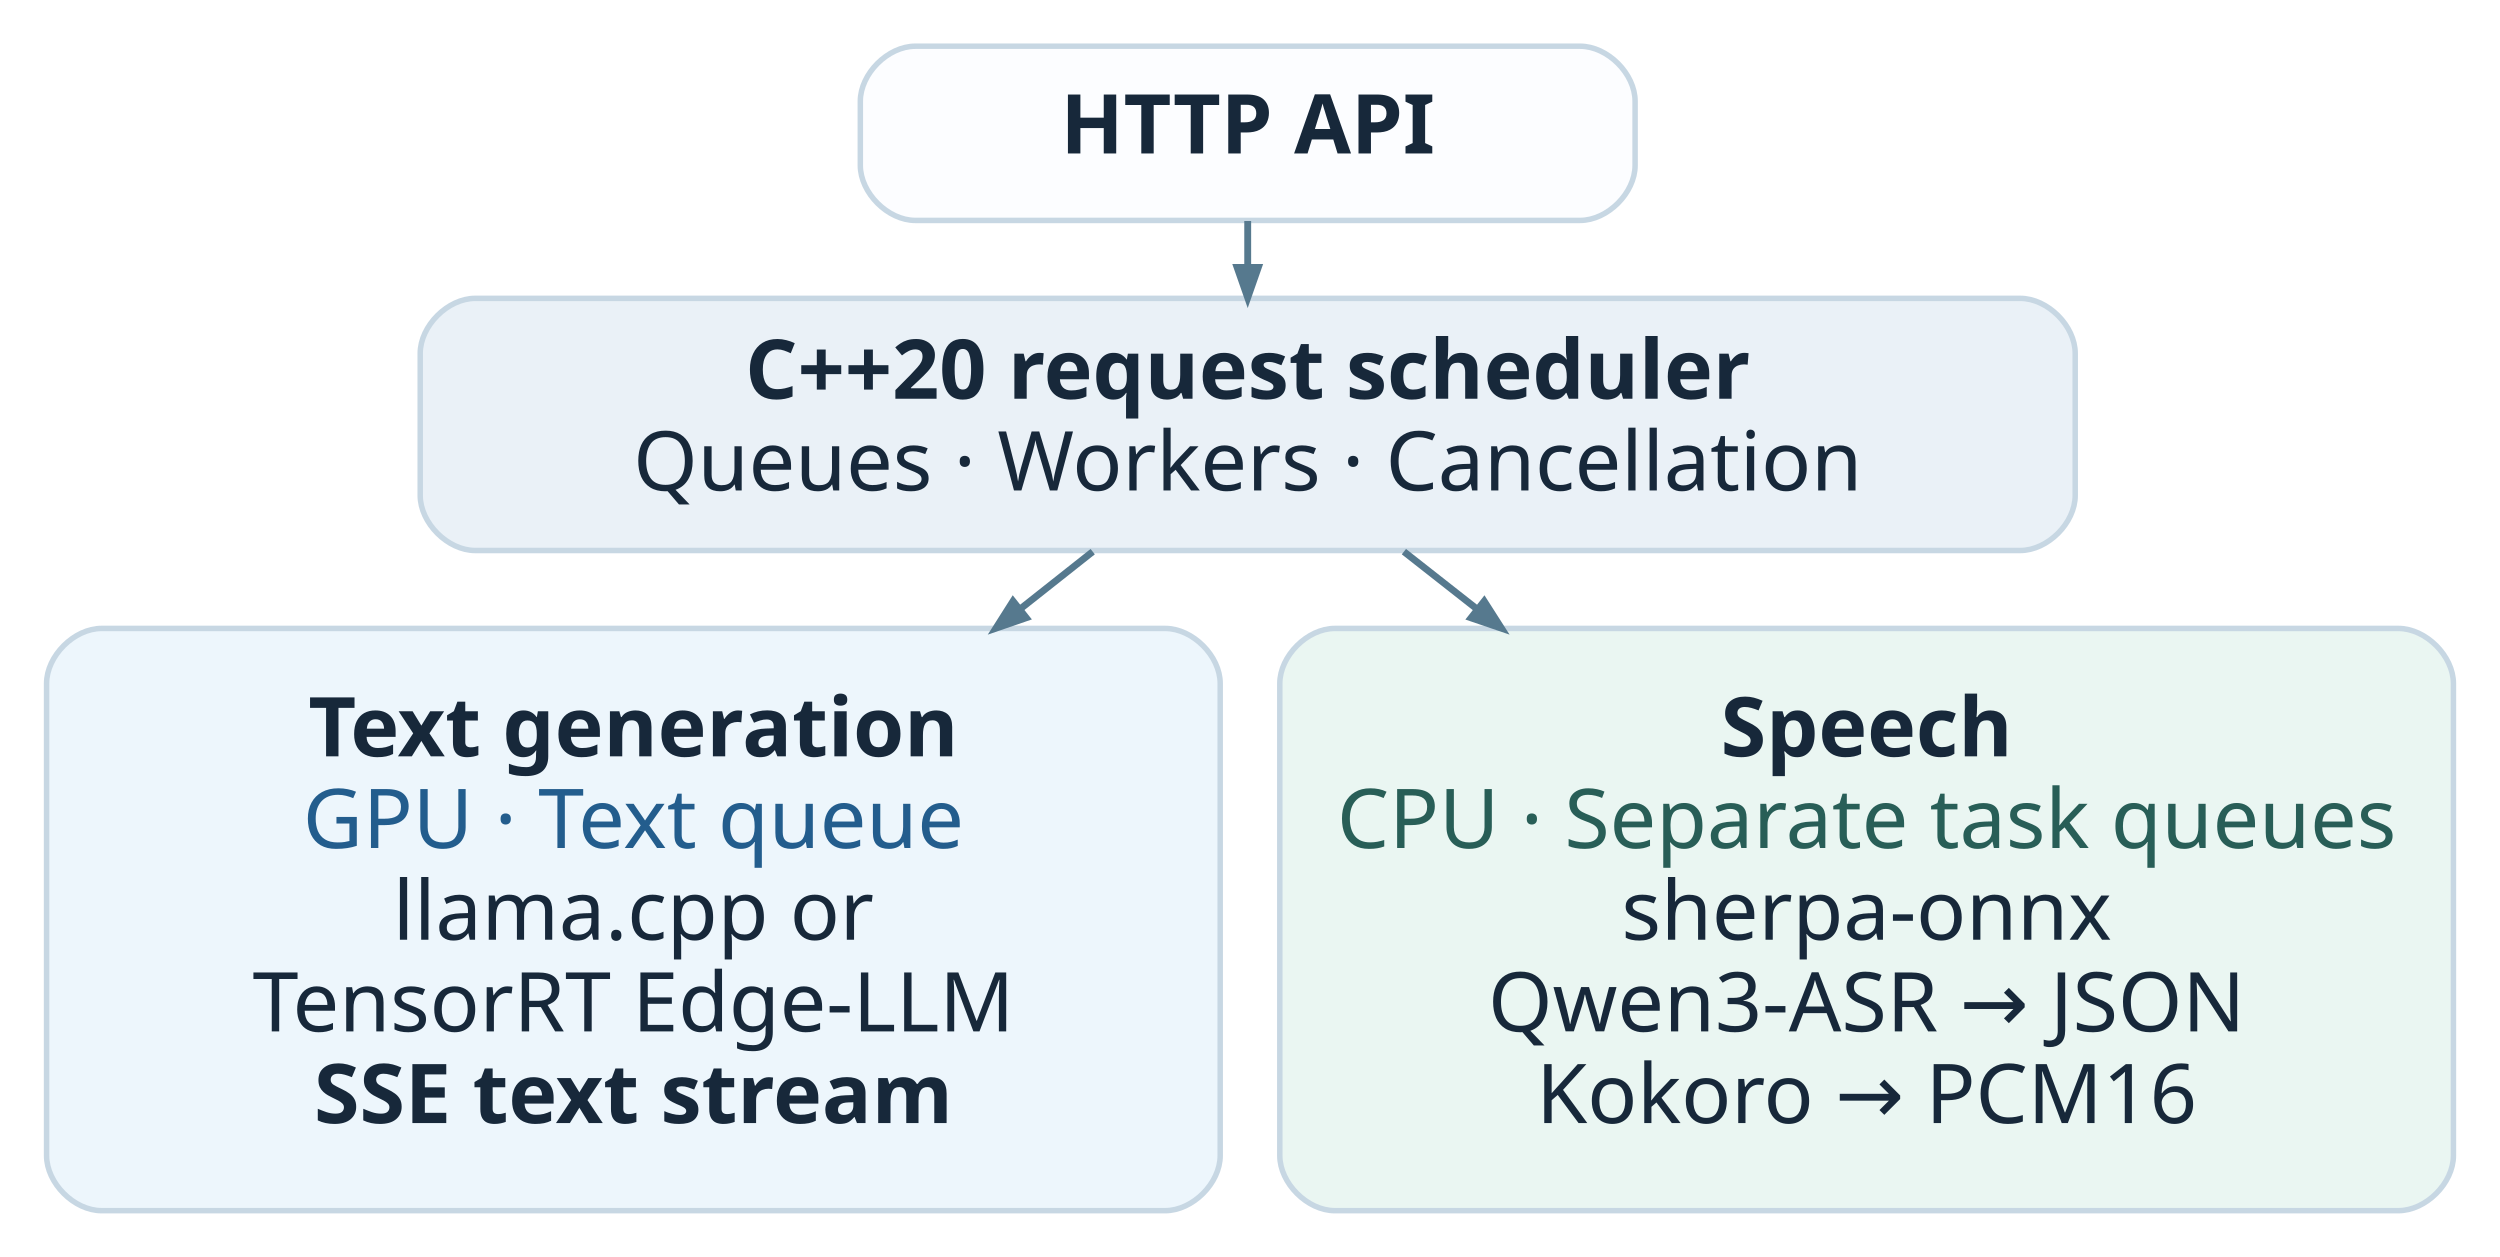
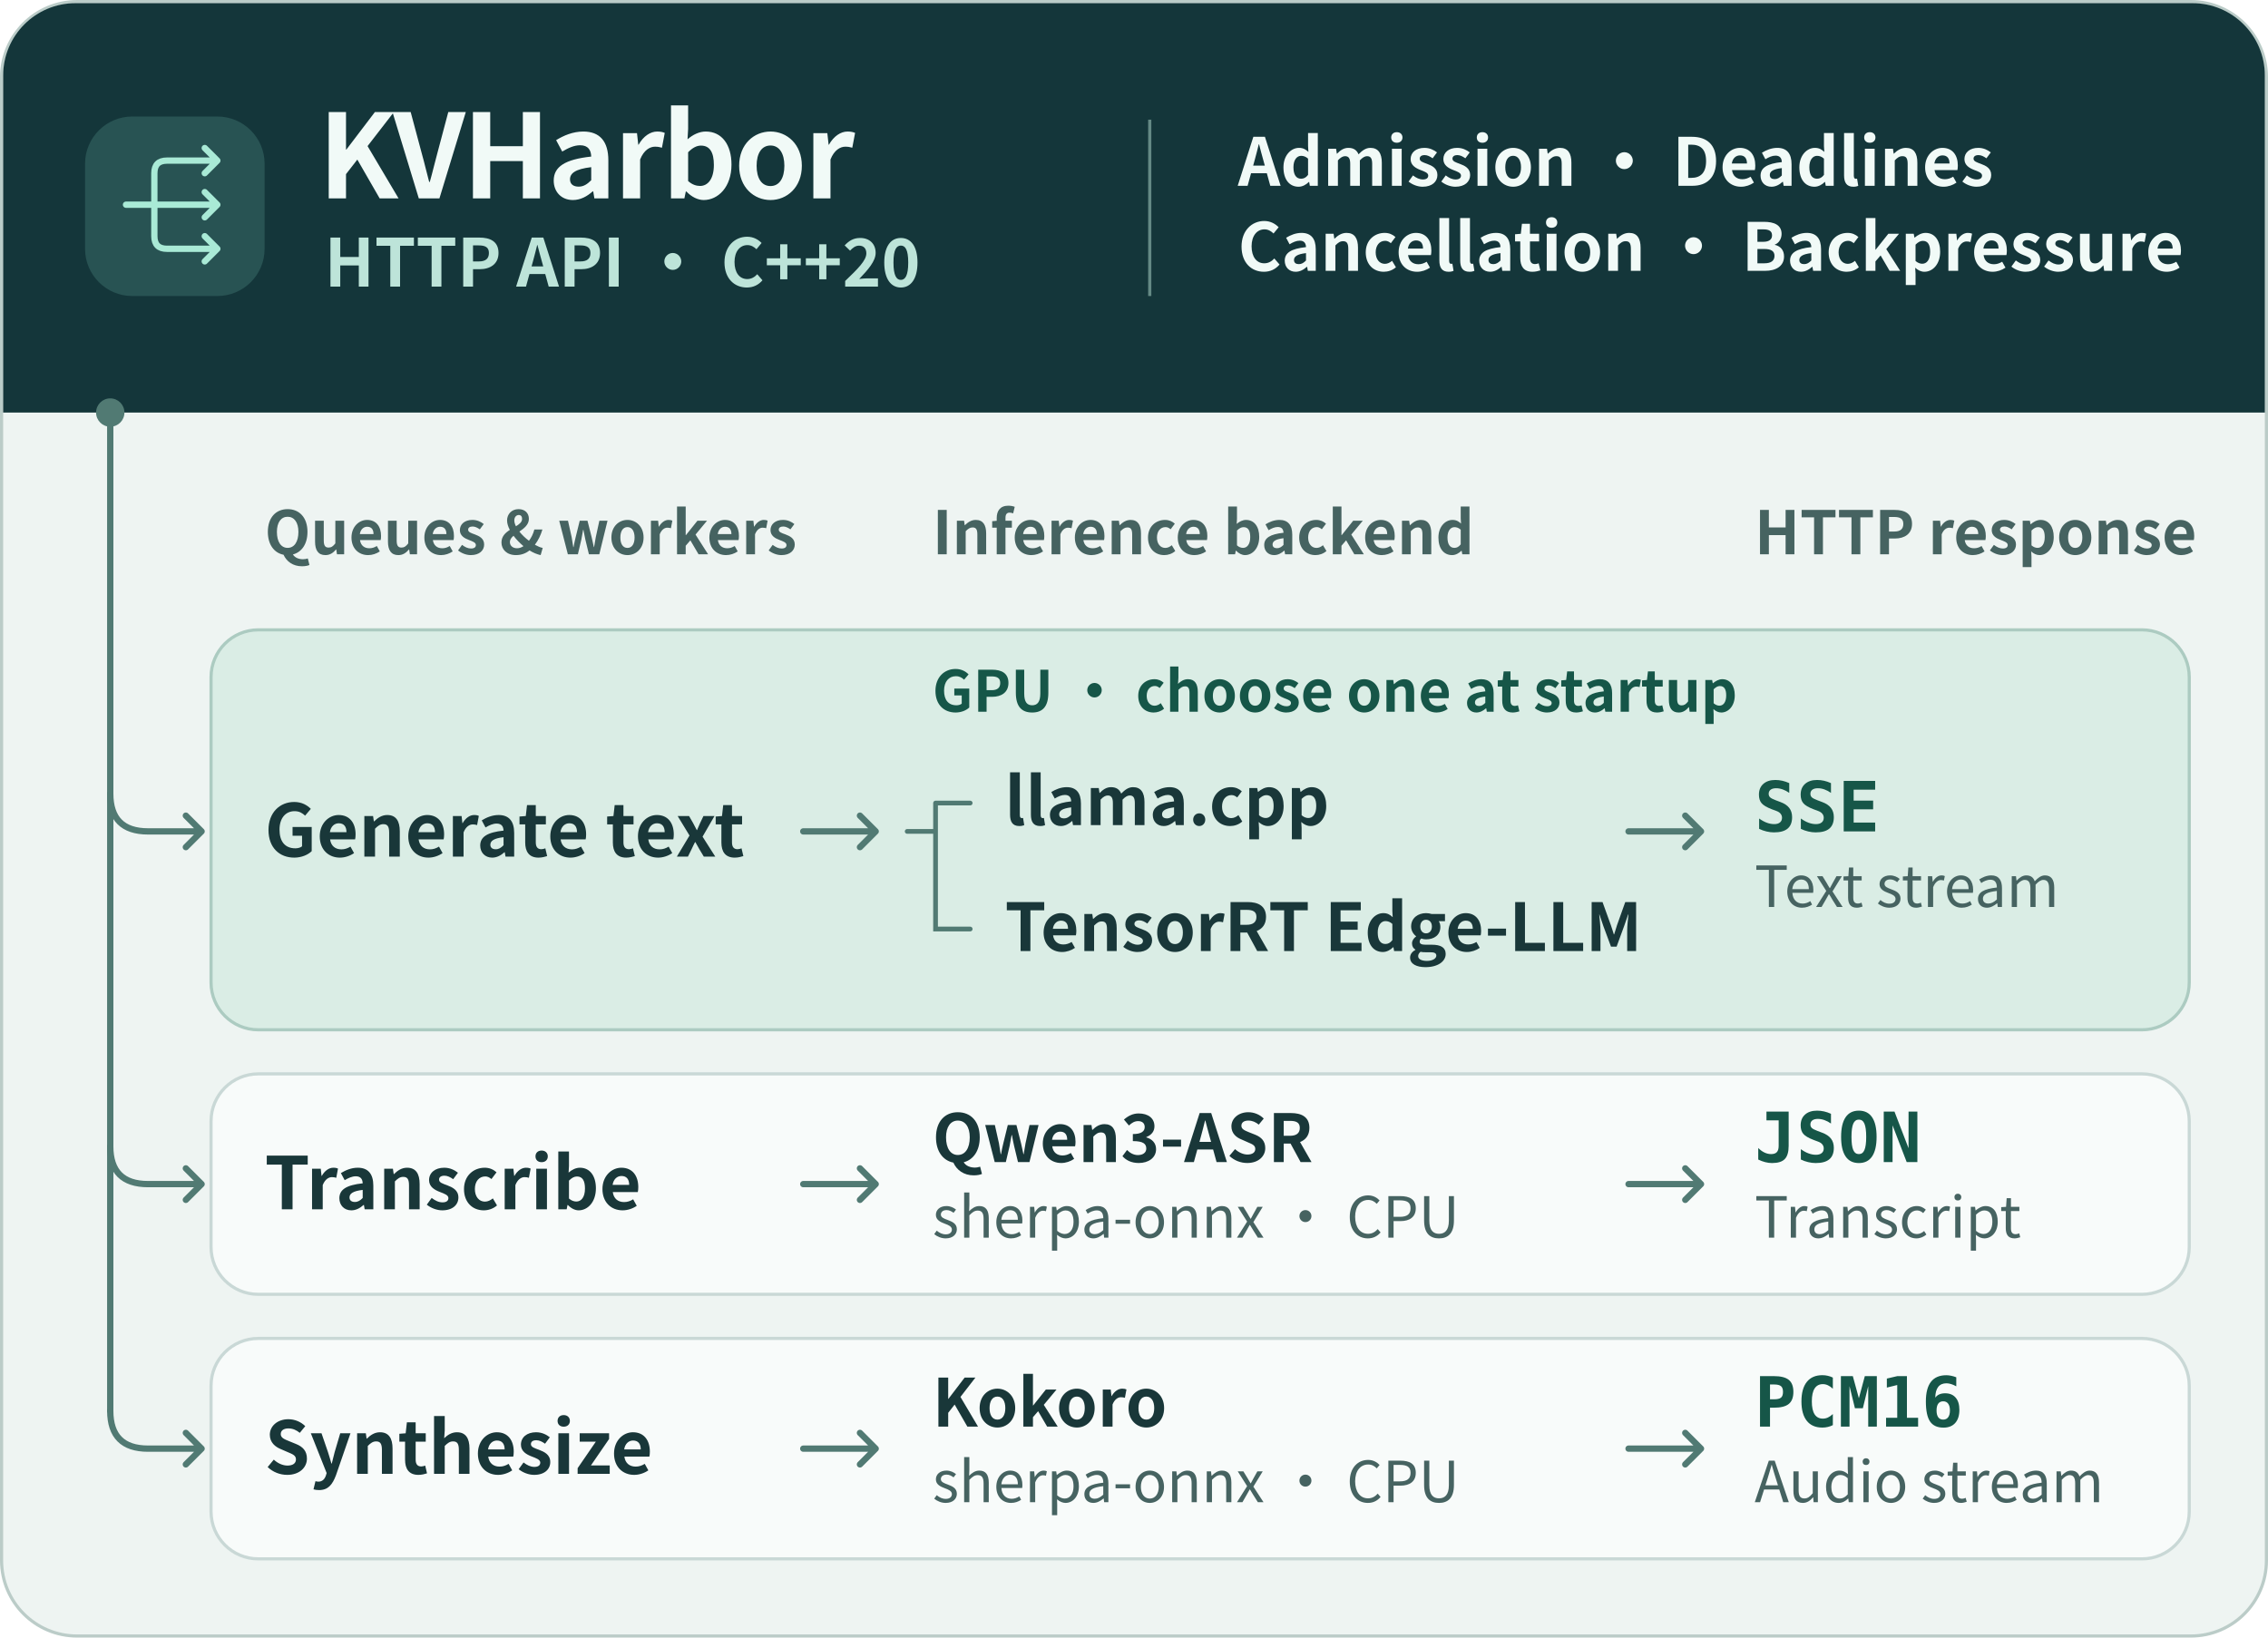
- <svg xmlns="http://www.w3.org/2000/svg" width="545pt" height="274pt" viewBox="0.00 0.00 545.16 274.16">
-   <g id="graph0" class="graph" transform="scale(1 1) rotate(0) translate(10.08 264.08)">
-     <g id="node1" class="node">
-       <path fill="#fcfdff" stroke="#c7d7e3" stroke-width="1.2" d="M334.5,-254C334.5,-254 189.5,-254 189.5,-254 183.5,-254 177.5,-248 177.5,-242 177.5,-242 177.5,-228 177.5,-228 177.5,-222 183.5,-216 189.5,-216 189.5,-216 334.5,-216 334.5,-216 340.5,-216 346.5,-222 346.5,-228 346.5,-228 346.5,-242 346.5,-242 346.5,-248 340.5,-254 334.5,-254" />
-       <text text-anchor="middle" x="262" y="-230.6" font-family="system-ui, sans-serif" font-size="18.00" fill="#17283a" font-weight="700">HTTP API</text>
-     </g>
-     <g id="node2" class="node">
-       <path fill="#eaf1f7" stroke="#c7d7e3" stroke-width="1.2" d="M430.5,-199C430.5,-199 93.5,-199 93.5,-199 87.5,-199 81.5,-193 81.5,-187 81.5,-187 81.5,-156 81.5,-156 81.5,-150 87.5,-144 93.5,-144 93.5,-144 430.5,-144 430.5,-144 436.5,-144 442.5,-150 442.5,-156 442.5,-156 442.5,-187 442.5,-187 442.5,-193 436.5,-199 430.5,-199" />
-       <text text-anchor="middle" x="262" y="-177.1" font-family="system-ui, sans-serif" font-size="18.00" fill="#17283a" font-weight="700">C++20 request scheduler</text>
-       <text text-anchor="middle" x="262" y="-157.1" font-family="system-ui, sans-serif" font-size="18.00" fill="#17283a">Queues · Workers · Cancellation</text>
-     </g>
-     <g id="edge1" class="edge">
-       <path fill="none" stroke="#56798e" stroke-width="1.5" d="M262,-215.88C262,-212.69 262,-209.27 262,-205.81" />
-       <polygon fill="#56798e" stroke="#56798e" stroke-width="1.5" points="264.31,-205.75 262,-199.15 259.69,-205.75 264.31,-205.75" />
-     </g>
-     <g id="node3" class="node">
-       <path fill="#edf6fc" stroke="#c7d7e3" stroke-width="1.2" d="M244,-127C244,-127 12,-127 12,-127 6,-127 0,-121 0,-115 0,-115 0,-12 0,-12 0,-6 6,0 12,0 12,0 244,0 244,0 250,0 256,-6 256,-12 256,-12 256,-115 256,-115 256,-121 250,-127 244,-127" />
-       <text text-anchor="middle" x="128" y="-99.1" font-family="system-ui, sans-serif" font-size="18.00" fill="#17283a" font-weight="700">Text generation</text>
-       <text text-anchor="middle" x="128" y="-79.1" font-family="system-ui, sans-serif" font-size="18.00" fill="#235d8d">GPU · Text queue</text>
-       <text text-anchor="middle" x="128" y="-59.1" font-family="system-ui, sans-serif" font-size="18.00" fill="#17283a">llama.cpp or</text>
-       <text text-anchor="middle" x="128" y="-39.1" font-family="system-ui, sans-serif" font-size="18.00" fill="#17283a">TensorRT Edge-LLM</text>
-       <text text-anchor="middle" x="128" y="-19.1" font-family="system-ui, sans-serif" font-size="18.00" fill="#17283a" font-weight="700">SSE text stream</text>
-     </g>
-     <g id="edge2" class="edge">
-       <path fill="none" stroke="#56798e" stroke-width="1.5" d="M228.19,-143.75C223.24,-139.84 217.98,-135.68 212.55,-131.38" />
-       <polygon fill="#56798e" stroke="#56798e" stroke-width="1.5" points="213.68,-129.33 207.07,-127.05 210.81,-132.95 213.68,-129.33" />
-     </g>
-     <g id="node4" class="node">
-       <path fill="#eaf6f2" stroke="#c7d7e3" stroke-width="1.2" d="M513,-127C513,-127 281,-127 281,-127 275,-127 269,-121 269,-115 269,-115 269,-12 269,-12 269,-6 275,0 281,0 281,0 513,0 513,0 519,0 525,-6 525,-12 525,-12 525,-115 525,-115 525,-121 519,-127 513,-127" />
-       <text text-anchor="middle" x="397" y="-99.1" font-family="system-ui, sans-serif" font-size="18.00" fill="#17283a" font-weight="700">Speech</text>
-       <text text-anchor="middle" x="397" y="-79.1" font-family="system-ui, sans-serif" font-size="18.00" fill="#285e57">CPU · Separate task queues</text>
-       <text text-anchor="middle" x="397" y="-59.1" font-family="system-ui, sans-serif" font-size="18.00" fill="#17283a">sherpa-onnx</text>
-       <text text-anchor="middle" x="397" y="-39.1" font-family="system-ui, sans-serif" font-size="18.00" fill="#17283a">Qwen3-ASR → JSON</text>
-       <text text-anchor="middle" x="397" y="-19.1" font-family="system-ui, sans-serif" font-size="18.00" fill="#17283a">Kokoro → PCM16</text>
-     </g>
-     <g id="edge3" class="edge">
-       <path fill="none" stroke="#56798e" stroke-width="1.5" d="M296.07,-143.75C301.05,-139.84 306.35,-135.68 311.82,-131.38" />
-       <polygon fill="#56798e" stroke="#56798e" stroke-width="1.5" points="313.58,-132.94 317.34,-127.05 310.72,-129.31 313.58,-132.94" />
-     </g>
+ <svg xmlns="http://www.w3.org/2000/svg" viewBox="0 0 720 520" width="720" height="520" xml:lang="en" role="img" aria-labelledby="diagram-title diagram-description" font-family="system-ui, -apple-system, Segoe UI, PingFang SC, Microsoft YaHei, Noto Sans CJK SC, sans-serif">
+   <rect x=".5" y=".5" width="719" height="519" rx="24" fill="#eef4f2" stroke="#bbccc8" />
+   <path d="M24 1H696a23 23 0 0 1 23 23v107H1V24A23 23 0 0 1 24 1Z" fill="#14363a" />
+   <rect x="27" y="37" width="57" height="57" rx="15" fill="#285353" />
+   <path d="M40 65h9m0 0v-10q0-4 4-4h16M49 65h20M49 65v10q0 4 4 4h16            M65 47l4 4-4 4m0 6 4 4-4 4m0 6 4 4-4 4" fill="none" stroke="#a9ead6" stroke-width="2" stroke-linecap="round" stroke-linejoin="round" />
+   <text x="101" y="63" fill="#f1faf7" font-size="37" font-weight="750" letter-spacing="-.9">KVHarbor</text>
+   <text x="103" y="91" fill="#bde4d9" font-size="21" font-weight="550">HTTP API · C++20</text>
+   <path d="M365 38v56" fill="none" stroke="#658a85" />
+   <g fill="#f1faf7" font-size="21" font-weight="550">
+     <text x="393" y="59">Admission · Deadlines</text>
+     <text x="393" y="86">Cancellation · Backpressure</text>
+   </g>
+   <g fill="#466361" font-size="19" font-weight="650">
+     <text x="84" y="176">Queues &amp; workers</text>
+     <text x="296" y="176">Inference backend</text>
+     <text x="557" y="176">HTTP response</text>
+   </g>
+   <rect x="67" y="200" width="628" height="127" rx="15" fill="#daede5" stroke="#accbc1" />
+   <rect x="67" y="341" width="628" height="70" rx="15" fill="#f8fbfa" stroke="#c9d8d6" />
+   <rect x="67" y="425" width="628" height="70" rx="15" fill="#f8fbfa" stroke="#c9d8d6" />
+   <g fill="none" stroke="#517a73" stroke-width="2" stroke-linecap="round" stroke-linejoin="round">
+     <path d="M35 133v315" />
+     <path d="M35 252q0 12 12 12h17m-5-5 5 5-5 5 M255 264h23m-5-5 5 5-5 5 M517 264h23m-5-5 5 5-5 5" />
+     <path d="M35 364q0 12 12 12h17m-5-5 5 5-5 5 M255 376h23m-5-5 5 5-5 5 M517 376h23m-5-5 5 5-5 5" />
+     <path d="M35 448q0 12 12 12h17m-5-5 5 5-5 5 M255 460h23m-5-5 5 5-5 5 M517 460h23m-5-5 5 5-5 5" />
+   </g>
+   <circle cx="35" cy="131" r="4.5" fill="#517a73" />
+   <g fill="#193739" font-size="23" font-weight="680">
+     <text x="84" y="272">Generate text</text>
+     <text x="84" y="384">Transcribe</text>
+     <text x="84" y="468">Synthesize</text>
+   </g>
+   <text x="296" y="226" fill="#165648" font-size="18" font-weight="650">GPU · choose one at startup</text>
+   <path d="M288 264h9m0-9h11m-11 0v40h11" fill="none" stroke="#517a73" stroke-width="1.5" stroke-linecap="round" />
+   <g fill="#193739" font-size="21" font-weight="680">
+     <text x="319" y="262">llama.cpp</text>
+     <text x="319" y="302">TensorRT Edge-LLM</text>
+     <text x="296" y="369">Qwen3-ASR</text>
+     <text x="296" y="453">Kokoro</text>
+   </g>
+   <g fill="#466361" font-size="18">
+     <text x="296" y="393">sherpa-onnx · CPU</text>
+     <text x="296" y="477">sherpa-onnx · CPU</text>
+     <text x="557" y="288">Text stream</text>
+     <text x="557" y="393">Transcript</text>
+     <text x="557" y="477">Audio stream</text>
+   </g>
+   <g fill="#165648" font-family="ui-monospace, SFMono-Regular, Consolas, monospace" font-size="22" font-weight="700">
+     <text x="557" y="264">SSE</text>
+     <text x="557" y="369">JSON</text>
+     <text x="557" y="453">PCM16</text>
  </g>
</svg>
